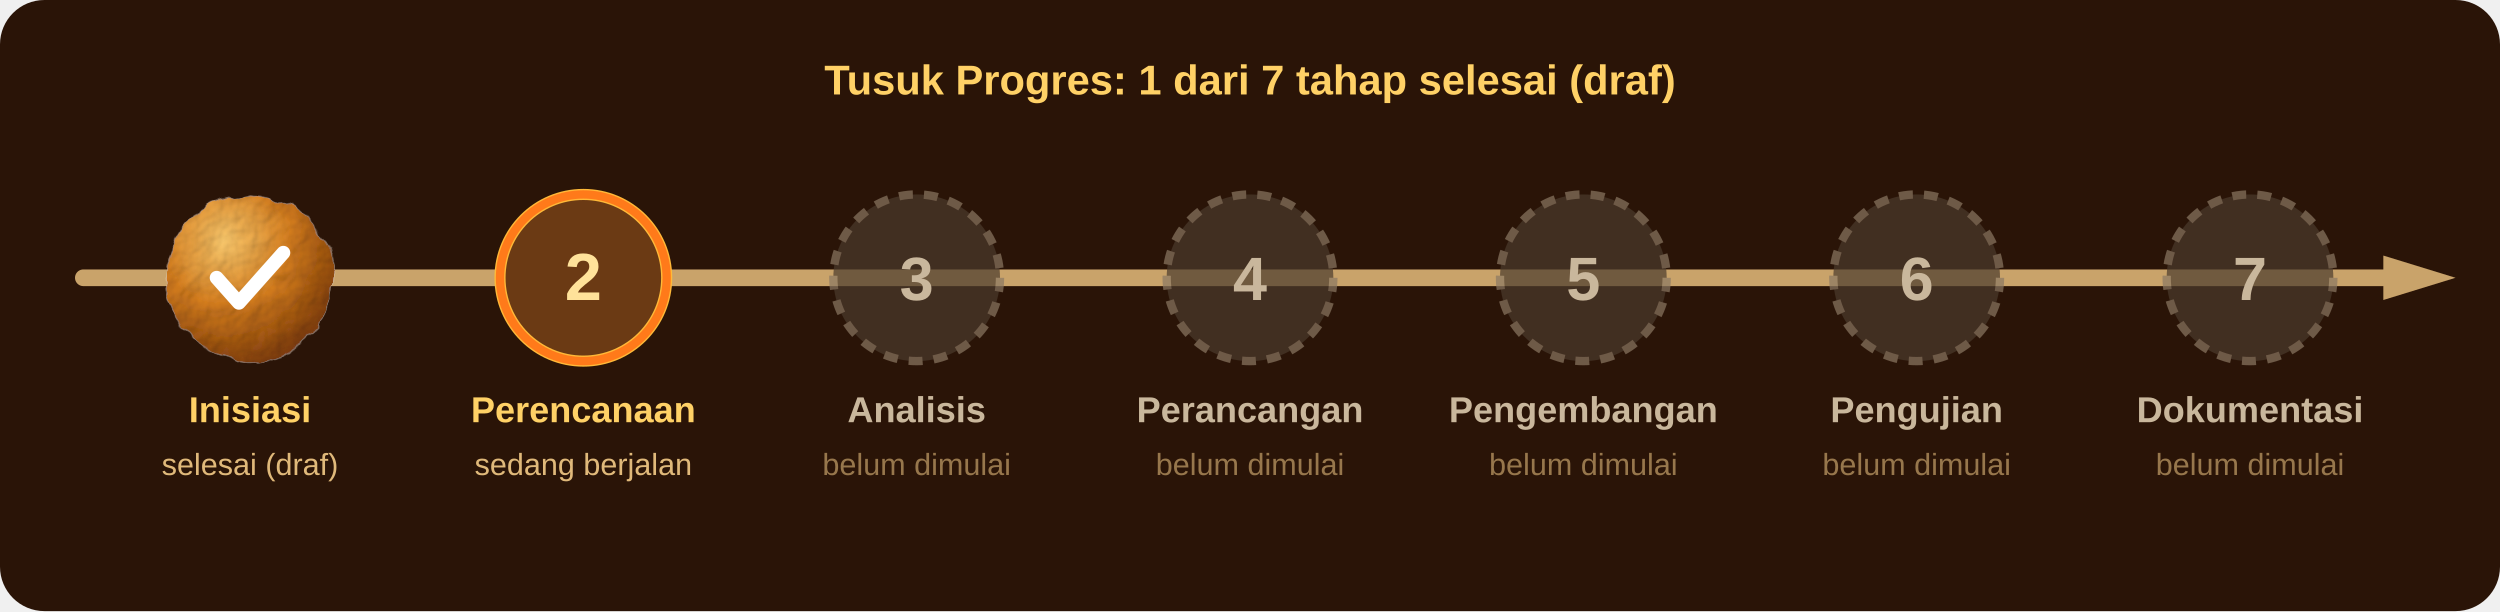
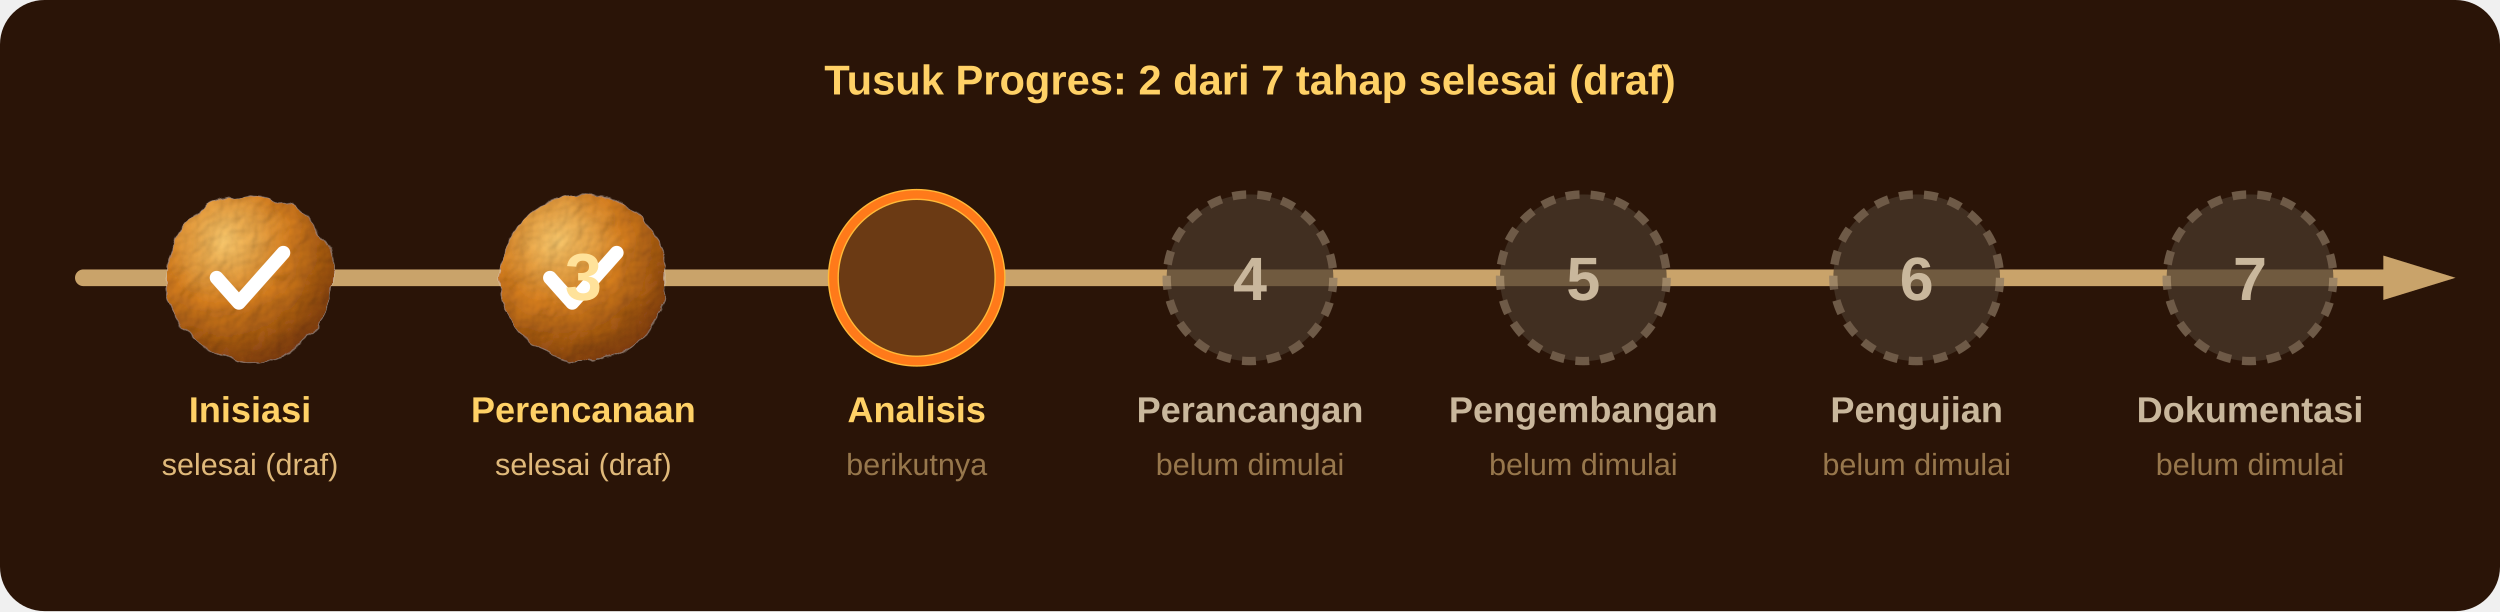
- <svg xmlns="http://www.w3.org/2000/svg" viewBox="0 0 900 220" width="900" height="220" role="img" aria-label="Tusuk progres: tahap 1 selesai sebagai draf, tahap 2 sedang berjalan, lima tahap lain belum dimulai">
+ <svg xmlns="http://www.w3.org/2000/svg" viewBox="0 0 900 220" width="900" height="220" role="img" aria-label="Tusuk progres: tahap 1 dan 2 selesai sebagai draf, tahap 3 berikutnya, empat tahap lain belum dimulai">
  <defs>
    <radialGradient id="ball" cx=".35" cy=".28" r=".85">
      <stop offset="0" stop-color="#ffd27a" />
      <stop offset=".45" stop-color="#d98424" />
      <stop offset="1" stop-color="#6e3109" />
    </radialGradient>
    <radialGradient id="tahu" cx=".35" cy=".3" r=".9">
      <stop offset="0" stop-color="#ffd98a" />
      <stop offset=".6" stop-color="#d9892b" />
      <stop offset="1" stop-color="#8a4510" />
    </radialGradient>
    <linearGradient id="sosis" x1="0" y1="0" x2="0" y2="1">
      <stop offset="0" stop-color="#e2683a" />
      <stop offset=".5" stop-color="#b8381a" />
      <stop offset="1" stop-color="#6e1d0c" />
    </linearGradient>
    <linearGradient id="tempe" x1="0" y1="0" x2="1" y2="1">
      <stop offset="0" stop-color="#d9a24a" />
      <stop offset="1" stop-color="#8a5a1c" />
    </linearGradient>
    <filter id="crisp" x="-20%" y="-20%" width="140%" height="140%">
      <feTurbulence type="fractalNoise" baseFrequency="0.12" numOctaves="3" seed="7" result="n" />
      <feDisplacementMap in="SourceGraphic" in2="n" scale="4" xChannelSelector="R" yChannelSelector="G" result="d" />
      <feDiffuseLighting in="n" lighting-color="#fff0cf" surfaceScale="2.5" result="l">
        <feDistantLight azimuth="225" elevation="60" />
      </feDiffuseLighting>
      <feBlend in="d" in2="l" mode="multiply" result="m" />
      <feComposite in="m" in2="d" operator="in" />
    </filter>
    <style>.pl{animation:pl 1.6s ease-in-out infinite}@keyframes pl{0%,100%{opacity:1}50%{opacity:.35}}</style>
  </defs>
  <rect width="900" height="220" rx="16" fill="#2a1407" />
-   <text x="450" y="34" text-anchor="middle" font-family="Verdana,Arial,sans-serif" font-size="15" font-weight="bold" fill="#ffd166">Tusuk Progres: 1 dari 7 tahap selesai (draf)</text>
+   <text x="450" y="34" text-anchor="middle" font-family="Verdana,Arial,sans-serif" font-size="15" font-weight="bold" fill="#ffd166">Tusuk Progres: 2 dari 7 tahap selesai (draf)</text>
  <line x1="30" y1="100" x2="858" y2="100" stroke="#c9a36a" stroke-width="6" stroke-linecap="round" />
  <polygon points="858,92 884,100 858,108" fill="#c9a36a" />
  <circle cx="90" cy="100" r="30" fill="url(#ball)" filter="url(#crisp)" />
  <path d="M78 100 l8 9 16-18" stroke="#fff" stroke-width="5" fill="none" stroke-linecap="round" stroke-linejoin="round" />
  <text x="90" y="152" font-family="Verdana,Arial,sans-serif" text-anchor="middle" font-size="13" font-weight="bold" fill="#ffd166">Inisiasi</text>
  <text x="90" y="171" font-family="Verdana,Arial,sans-serif" text-anchor="middle" font-size="11" fill="#e0b97a" opacity="1">selesai (draf)</text>
-   <circle cx="210" cy="100" r="30" fill="#6b3a14" stroke="#ffb938" stroke-width="4" />
-   <circle class="pl" cx="210" cy="100" r="30" fill="none" stroke="#ff7a1a" stroke-width="3">
+   <circle cx="210" cy="100" r="30" fill="url(#ball)" filter="url(#crisp)" />
+   <path d="M198 100 l8 9 16-18" stroke="#fff" stroke-width="5" fill="none" stroke-linecap="round" stroke-linejoin="round" />
+   <text x="210" y="152" font-family="Verdana,Arial,sans-serif" text-anchor="middle" font-size="13" font-weight="bold" fill="#ffd166">Perencanaan</text>
+   <text x="210" y="171" font-family="Verdana,Arial,sans-serif" text-anchor="middle" font-size="11" fill="#e0b97a" opacity="1">selesai (draf)</text>
+   <circle cx="330" cy="100" r="30" fill="#6b3a14" stroke="#ffb938" stroke-width="4" />
+   <circle class="pl" cx="330" cy="100" r="30" fill="none" stroke="#ff7a1a" stroke-width="3">
    <animate attributeName="r" values="30;40;30" dur="1.6s" repeatCount="indefinite" />
  </circle>
-   <text x="210" y="108" font-family="Verdana,Arial,sans-serif" text-anchor="middle" font-size="24" font-weight="bold" fill="#ffe29a">2</text>
-   <text x="210" y="152" font-family="Verdana,Arial,sans-serif" text-anchor="middle" font-size="13" font-weight="bold" fill="#ffd166">Perencanaan</text>
-   <text x="210" y="171" font-family="Verdana,Arial,sans-serif" text-anchor="middle" font-size="11" fill="#e0b97a" opacity="1">sedang berjalan</text>
-   <circle cx="330" cy="100" r="30" fill="#4a3a2c" opacity=".7" stroke="#8a7762" stroke-width="3" stroke-dasharray="5 4" />
-   <text x="330" y="108" font-family="Verdana,Arial,sans-serif" text-anchor="middle" font-size="22" font-weight="bold" fill="#c9b79c">3</text>
-   <text x="330" y="152" font-family="Verdana,Arial,sans-serif" text-anchor="middle" font-size="13" font-weight="bold" fill="#c9b79c">Analisis</text>
-   <text x="330" y="171" font-family="Verdana,Arial,sans-serif" text-anchor="middle" font-size="11" fill="#e0b97a" opacity="0.6">belum dimulai</text>
+   <text x="210" y="108" font-family="Verdana,Arial,sans-serif" text-anchor="middle" font-size="24" font-weight="bold" fill="#ffe29a">3</text>
+   <text x="330" y="152" font-family="Verdana,Arial,sans-serif" text-anchor="middle" font-size="13" font-weight="bold" fill="#ffd166">Analisis</text>
+   <text x="330" y="171" font-family="Verdana,Arial,sans-serif" text-anchor="middle" font-size="11" fill="#e0b97a" opacity="0.6">berikutnya</text>
  <circle cx="450" cy="100" r="30" fill="#4a3a2c" opacity=".7" stroke="#8a7762" stroke-width="3" stroke-dasharray="5 4" />
  <text x="450" y="108" font-family="Verdana,Arial,sans-serif" text-anchor="middle" font-size="22" font-weight="bold" fill="#c9b79c">4</text>
  <text x="450" y="152" font-family="Verdana,Arial,sans-serif" text-anchor="middle" font-size="13" font-weight="bold" fill="#c9b79c">Perancangan</text>
  <text x="450" y="171" font-family="Verdana,Arial,sans-serif" text-anchor="middle" font-size="11" fill="#e0b97a" opacity="0.6">belum dimulai</text>
  <circle cx="570" cy="100" r="30" fill="#4a3a2c" opacity=".7" stroke="#8a7762" stroke-width="3" stroke-dasharray="5 4" />
  <text x="570" y="108" font-family="Verdana,Arial,sans-serif" text-anchor="middle" font-size="22" font-weight="bold" fill="#c9b79c">5</text>
  <text x="570" y="152" font-family="Verdana,Arial,sans-serif" text-anchor="middle" font-size="13" font-weight="bold" fill="#c9b79c">Pengembangan</text>
  <text x="570" y="171" font-family="Verdana,Arial,sans-serif" text-anchor="middle" font-size="11" fill="#e0b97a" opacity="0.6">belum dimulai</text>
  <circle cx="690" cy="100" r="30" fill="#4a3a2c" opacity=".7" stroke="#8a7762" stroke-width="3" stroke-dasharray="5 4" />
  <text x="690" y="108" font-family="Verdana,Arial,sans-serif" text-anchor="middle" font-size="22" font-weight="bold" fill="#c9b79c">6</text>
  <text x="690" y="152" font-family="Verdana,Arial,sans-serif" text-anchor="middle" font-size="13" font-weight="bold" fill="#c9b79c">Pengujian</text>
  <text x="690" y="171" font-family="Verdana,Arial,sans-serif" text-anchor="middle" font-size="11" fill="#e0b97a" opacity="0.6">belum dimulai</text>
  <circle cx="810" cy="100" r="30" fill="#4a3a2c" opacity=".7" stroke="#8a7762" stroke-width="3" stroke-dasharray="5 4" />
  <text x="810" y="108" font-family="Verdana,Arial,sans-serif" text-anchor="middle" font-size="22" font-weight="bold" fill="#c9b79c">7</text>
  <text x="810" y="152" font-family="Verdana,Arial,sans-serif" text-anchor="middle" font-size="13" font-weight="bold" fill="#c9b79c">Dokumentasi</text>
  <text x="810" y="171" font-family="Verdana,Arial,sans-serif" text-anchor="middle" font-size="11" fill="#e0b97a" opacity="0.6">belum dimulai</text>
</svg>
